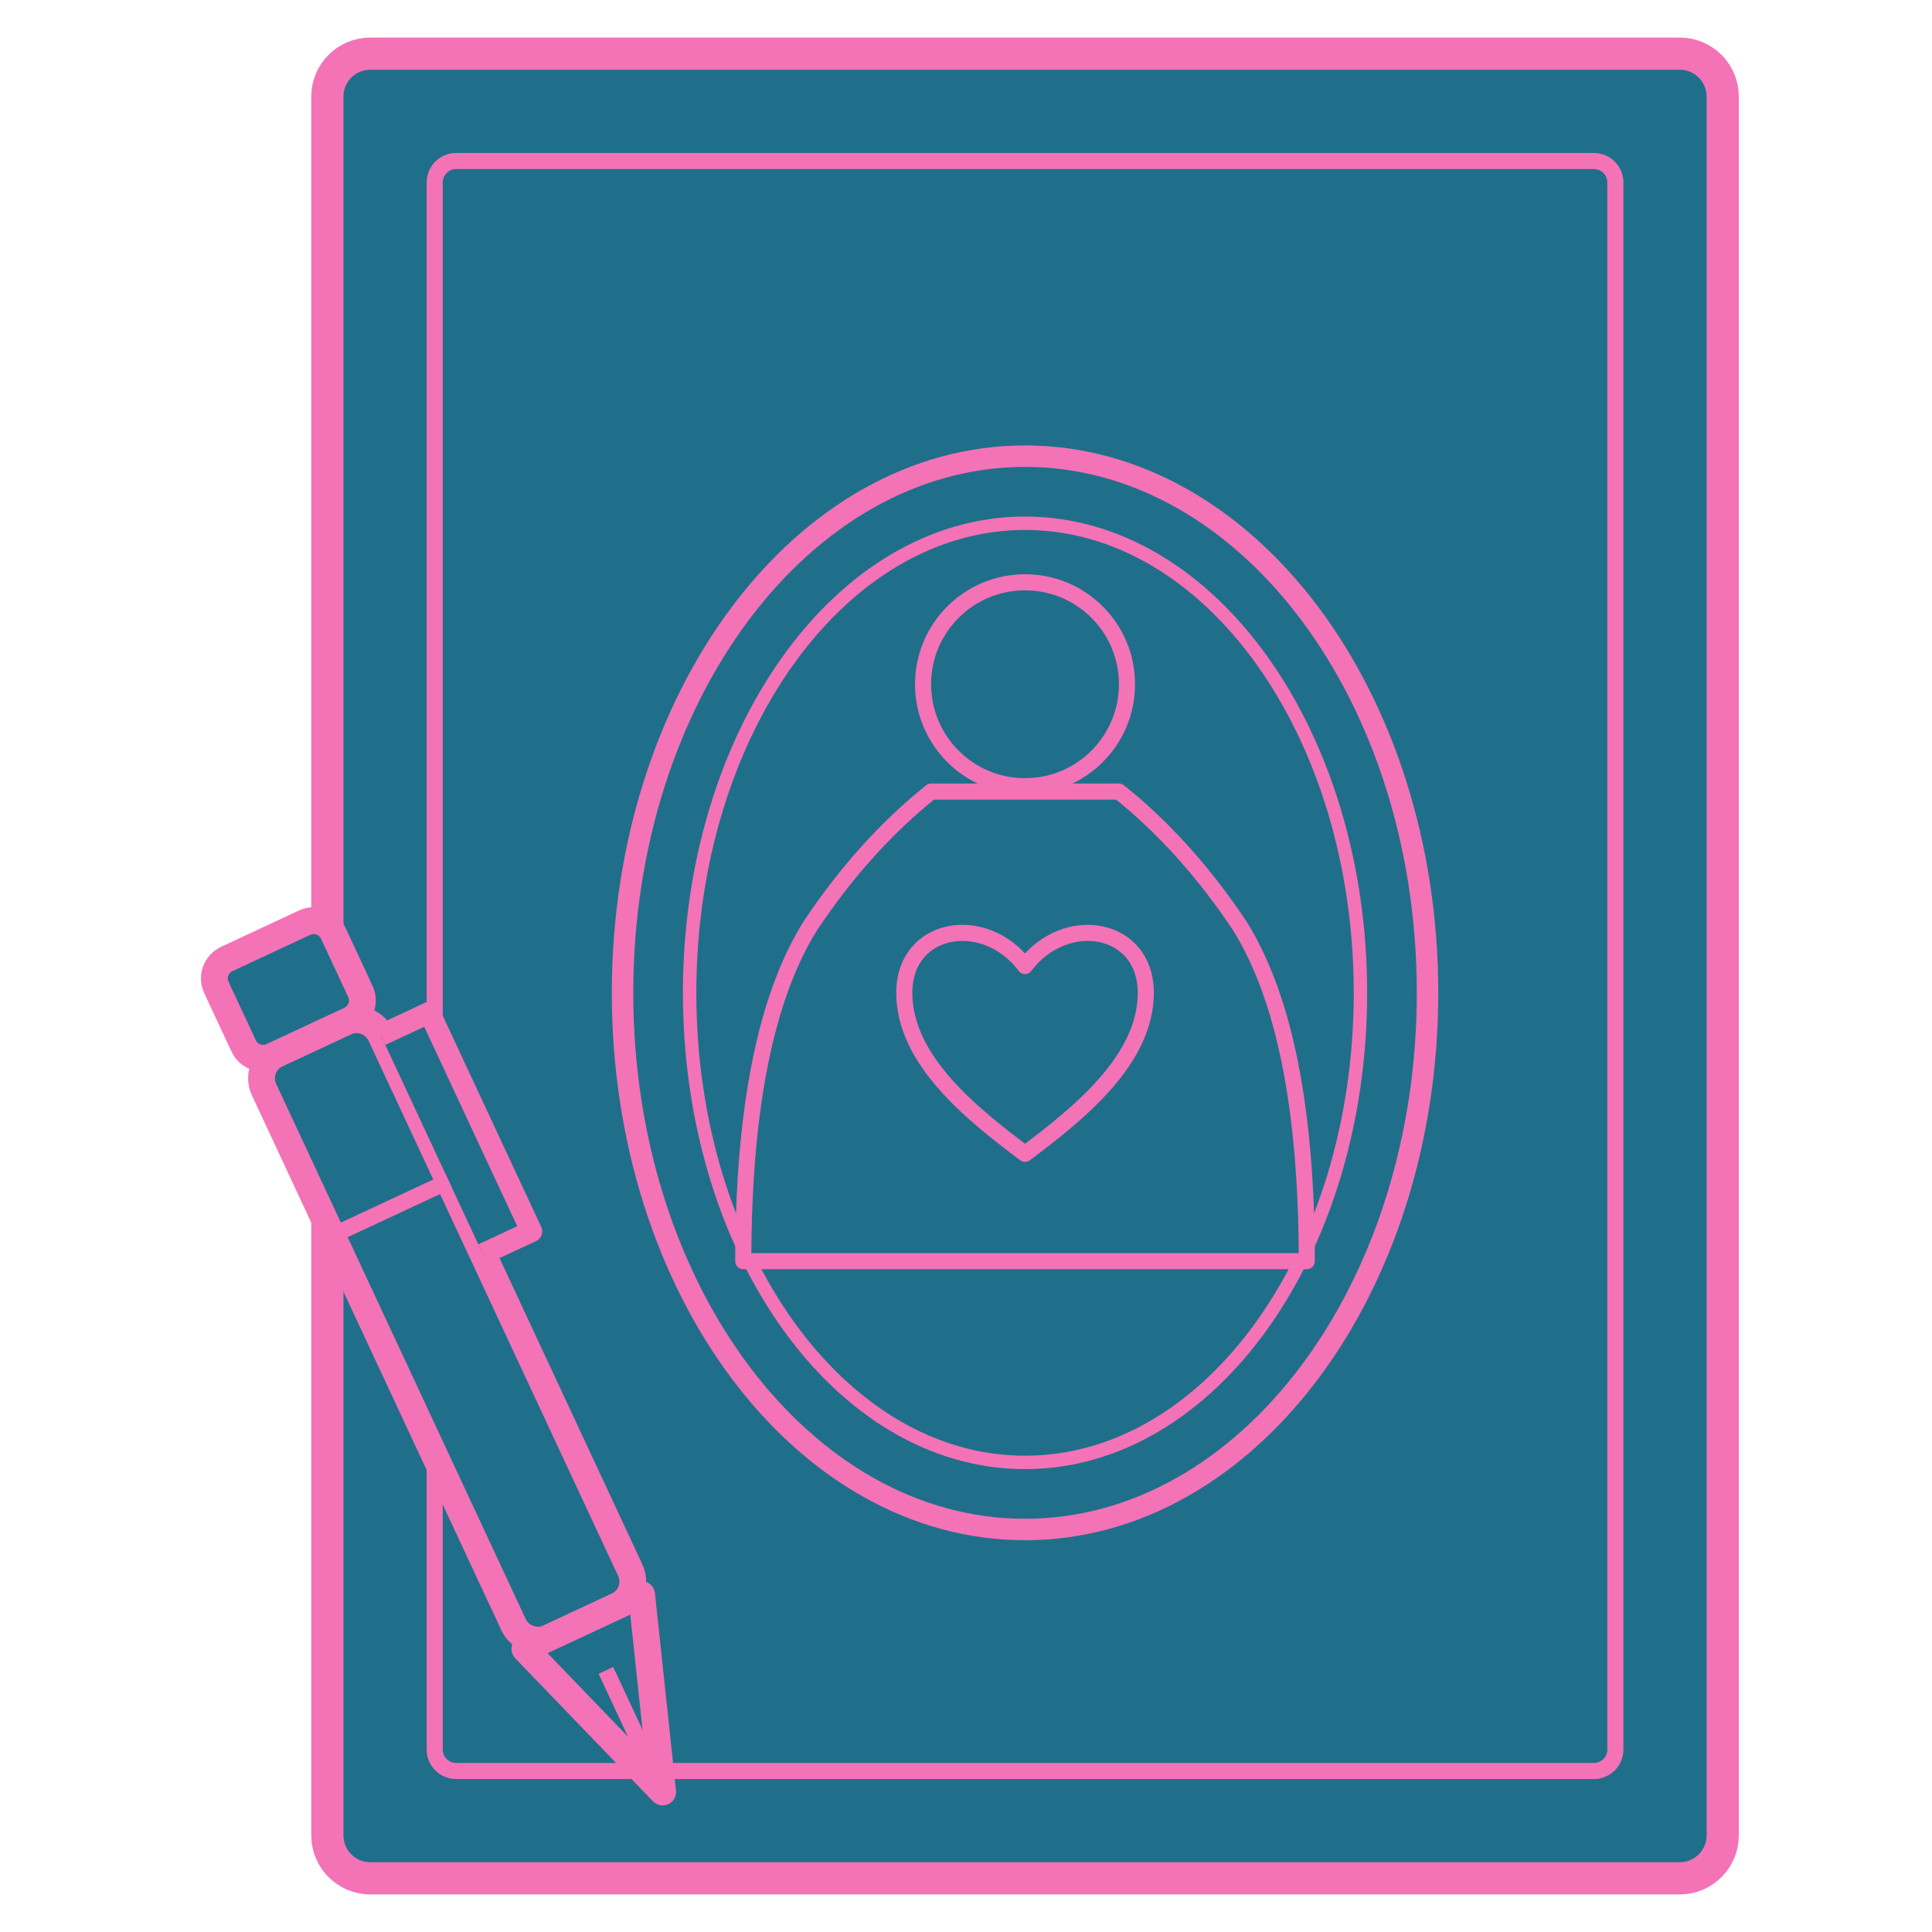
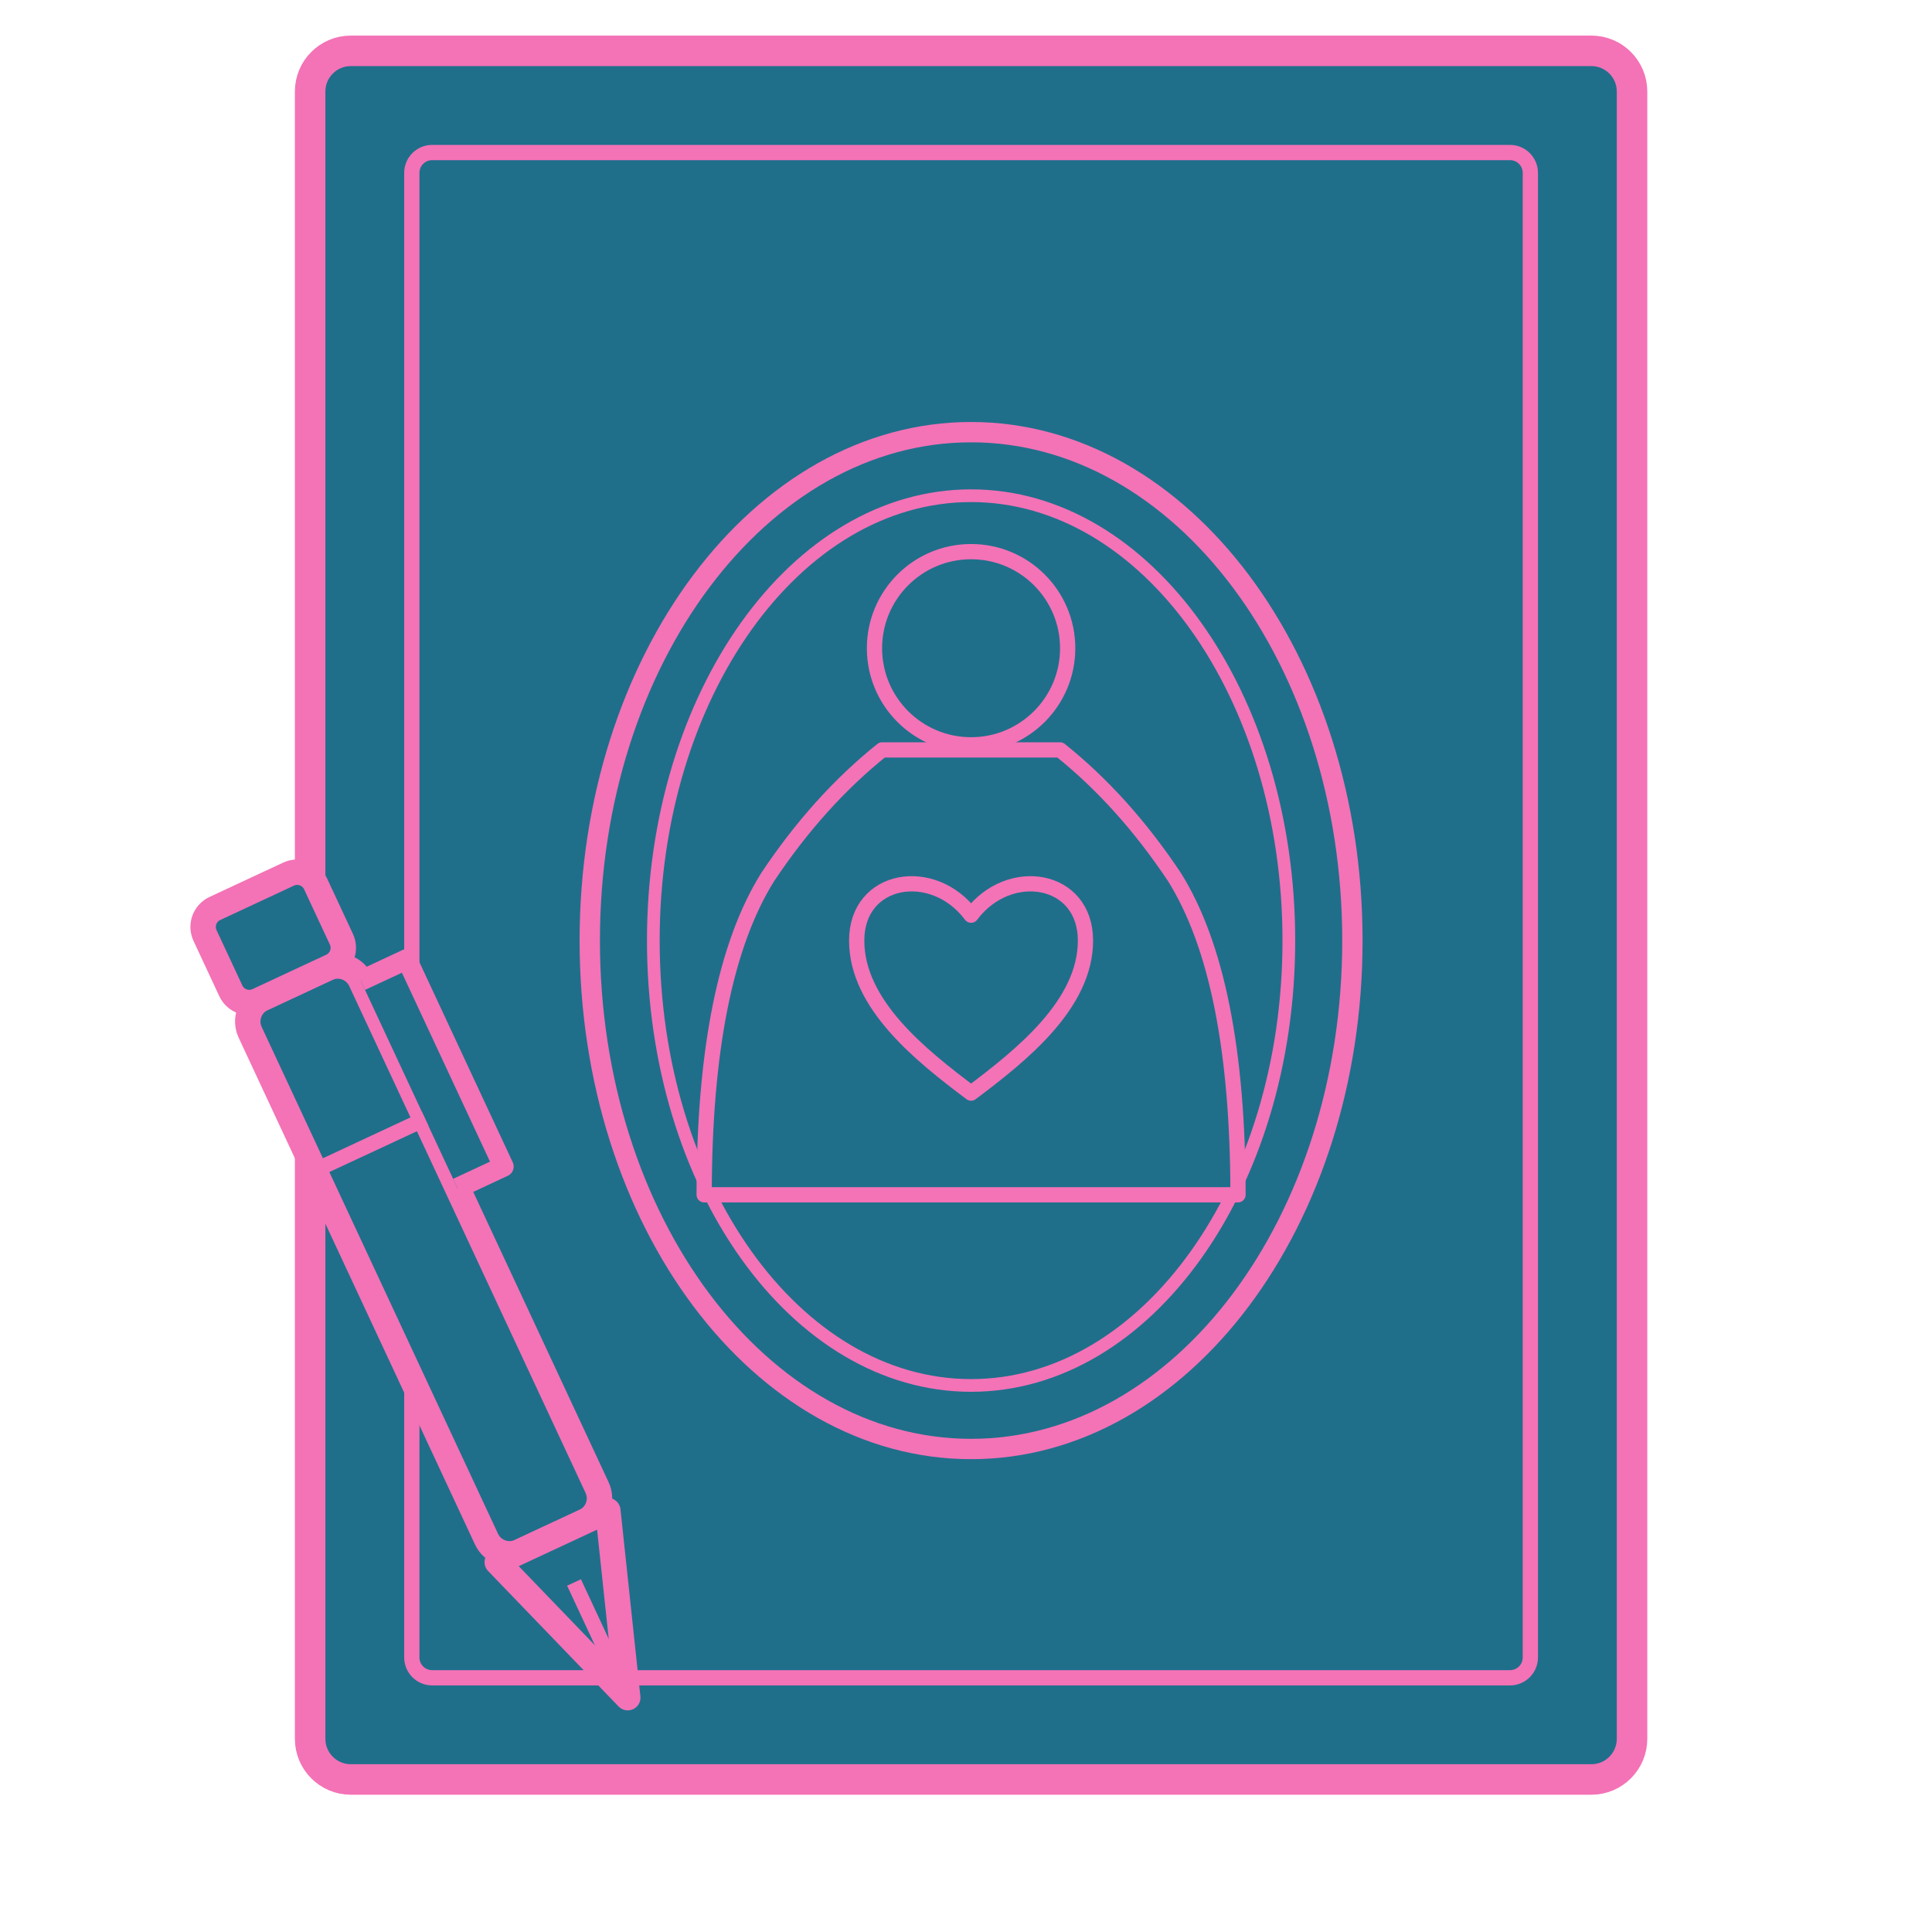
- <svg xmlns="http://www.w3.org/2000/svg" viewBox="-1 90 360 360" width="80" height="80">
+ <svg xmlns="http://www.w3.org/2000/svg" viewBox="-1 90 380 380" width="80" height="80">
  <g transform="translate(0 20)">
    <rect x="60" y="80" width="260" height="340" rx="8" fill="#1F6F8B" stroke="#F472B6" stroke-width="6" />
    <rect x="80" y="100" width="220" height="300" rx="4" fill="none" stroke="#F472B6" stroke-width="3" />
  </g>
  <g transform="translate(50 150) scale(0.5)">
    <ellipse cx="280" cy="250" rx="150" ry="200" fill="#1F6F8B" stroke="#F472B6" stroke-width="8" />
    <ellipse cx="280" cy="250" rx="125" ry="175" fill="#1F6F8B" stroke="#F472B6" stroke-width="5" />
    <g fill="#1F6F8B" stroke="#F472B6" stroke-width="6" stroke-linecap="round" stroke-linejoin="round" transform="translate(0 -50)">
      <circle cx="280" cy="185" r="38" />
      <path d="       M245 225       Q220 245 200 275       Q175 315 175 400       L385 400       Q385 315 360 275       Q340 245 315 225       Z     " />
      <path d="       M280 290       C265 270 235 275 235 300       C235 325 260 345 280 360       C300 345 325 325 325 300       C325 275 295 270 280 290       Z     " />
    </g>
  </g>
  <g transform="translate(95 365) rotate(-25)">
    <rect x="-12" y="-90" width="24" height="120" rx="5" fill="#1F6F8B" stroke="#F472B6" stroke-width="5" />
    <rect x="-12" y="-110" width="24" height="20" rx="4" fill="#1F6F8B" stroke="#F472B6" stroke-width="5" />
    <path d="M12 -85 L22 -85 L22 -40 L12 -40" fill="#1F6F8B" stroke="#F472B6" stroke-width="4" stroke-linejoin="round" />
    <line x1="-12" y1="-55" x2="12" y2="-55" stroke="#F472B6" stroke-width="3" />
    <path d="M-12 30 L12 30 L0 65 Z" fill="#1F6F8B" stroke="#F472B6" stroke-width="5" stroke-linejoin="round" />
    <line x1="0" y1="40" x2="0" y2="60" stroke="#F472B6" stroke-width="3" />
  </g>
</svg>
